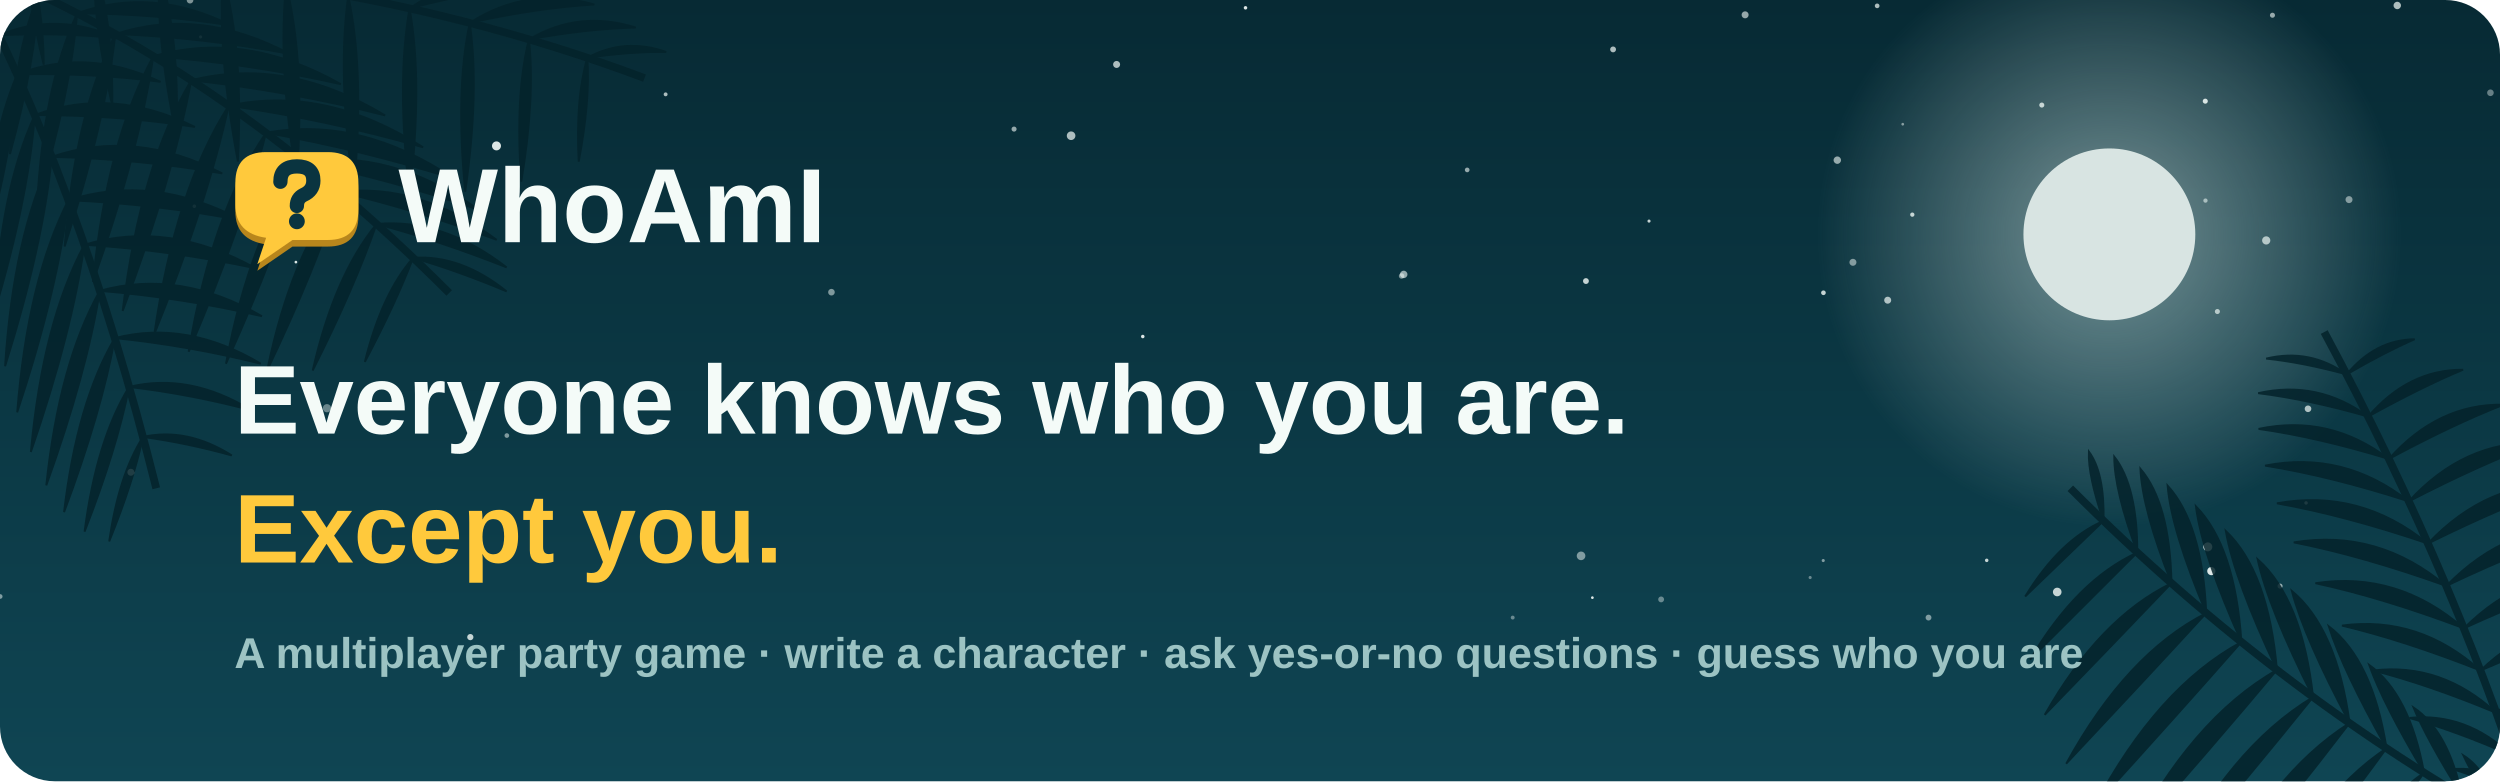
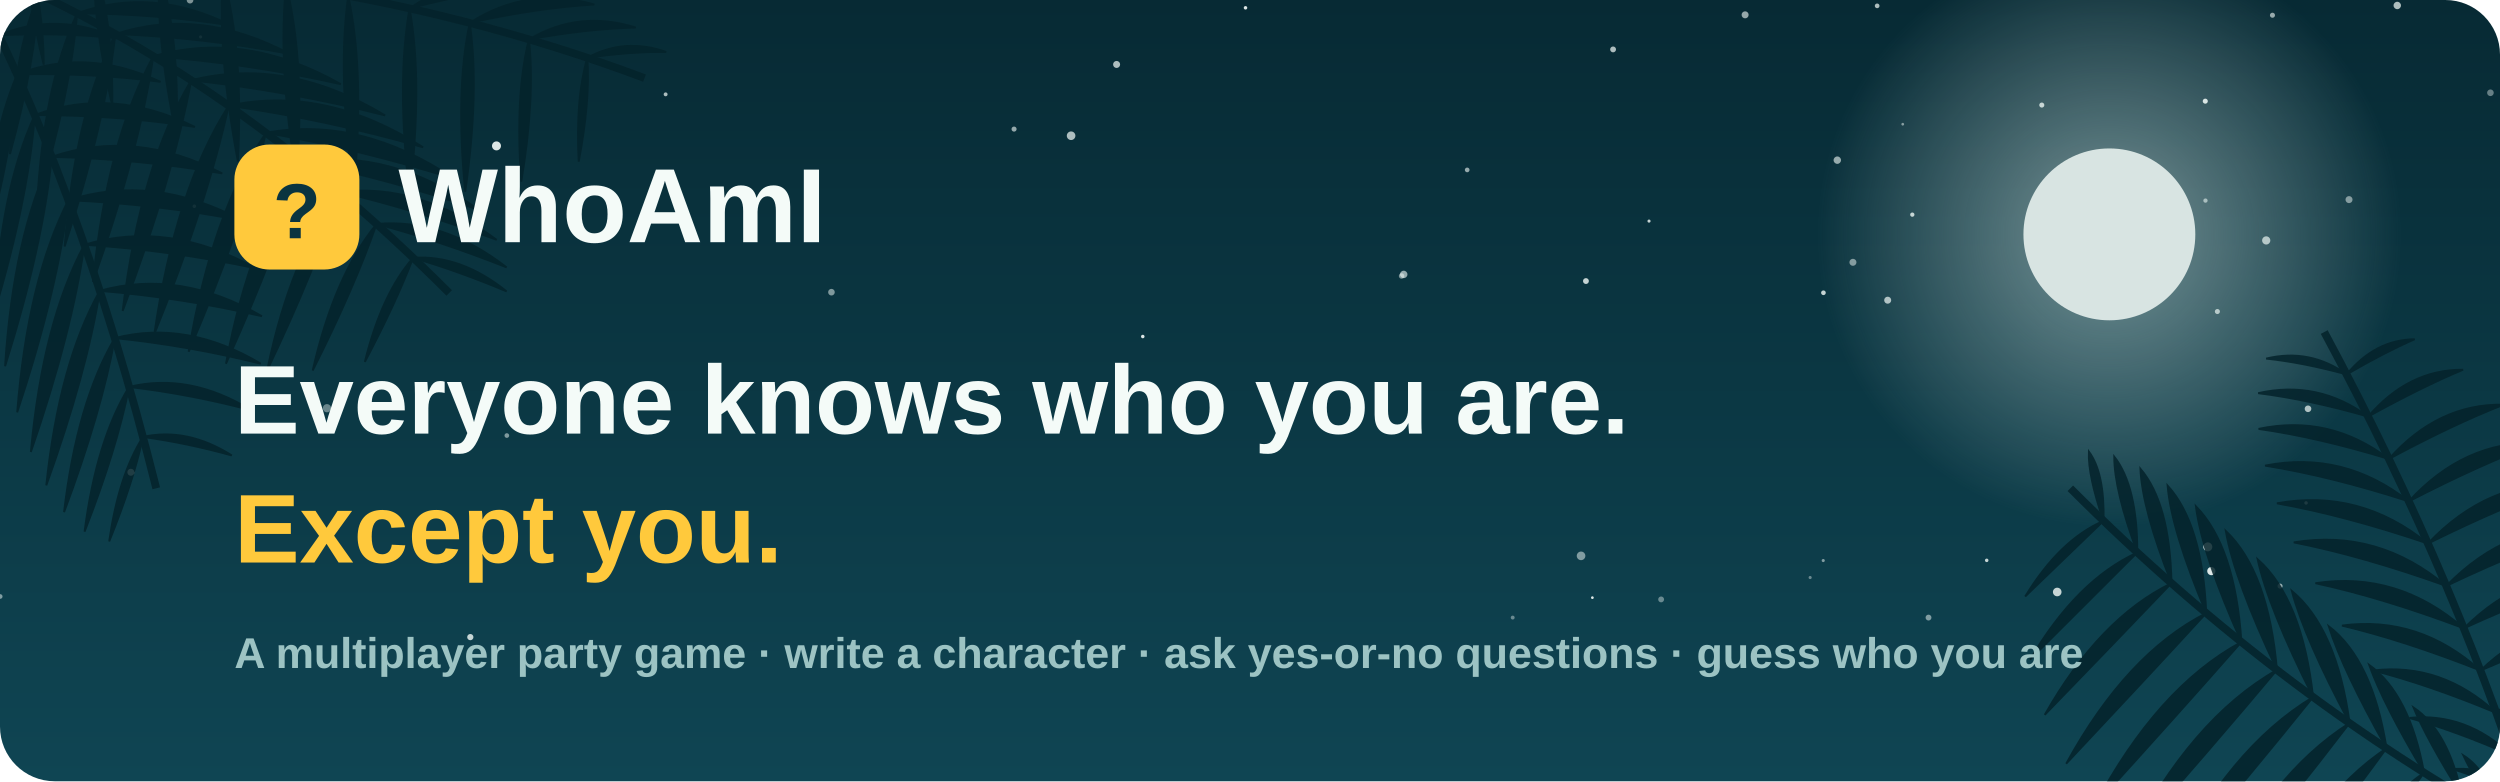
<svg xmlns="http://www.w3.org/2000/svg" width="1280" height="400" viewBox="0 0 1280 400" role="img" aria-label="WhoAmI. Everyone knows who you are. Except you.">
  <defs>
    <linearGradient id="sky" x1="0" y1="0" x2="0" y2="1">
      <stop offset="0" stop-color="#072A34" />
      <stop offset="1" stop-color="#0F4553" />
    </linearGradient>
    <radialGradient id="glow">
      <stop offset="0" stop-color="#CFE3E0" stop-opacity=".55" />
      <stop offset="1" stop-color="#CFE3E0" stop-opacity="0" />
    </radialGradient>
    <clipPath id="round">
      <rect width="1280" height="400" rx="28" />
    </clipPath>
  </defs>
  <g clip-path="url(#round)">
    <rect width="1280" height="400" fill="url(#sky)" />
    <g fill="#F4FBF8">
      <circle cx="0.1" cy="305.4" r="1.2" opacity="0.5" />
      <circle cx="933.6" cy="149.9" r="1.2" opacity="0.8" />
      <circle cx="966.5" cy="153.7" r="1.8" opacity="0.7" />
      <circle cx="1045.4" cy="53.8" r="1.3" opacity="0.8" />
      <circle cx="893.5" cy="7.6" r="1.8" opacity="0.6" />
      <circle cx="1180.7" cy="257.5" r="0.9" opacity="0.7" />
      <circle cx="1181.7" cy="209.3" r="1.7" opacity="0.7" />
      <circle cx="1167.4" cy="300.1" r="1.3" opacity="0.6" />
      <circle cx="1071.6" cy="81.2" r="0.9" opacity="0.5" />
      <circle cx="548.4" cy="69.5" r="2.2" opacity="0.7" />
      <circle cx="933.5" cy="287" r="0.8" opacity="0.5" />
      <circle cx="717.6" cy="141.3" r="1.4" opacity="0.5" />
      <circle cx="1163.5" cy="7.8" r="1.3" opacity="0.6" />
      <circle cx="850.5" cy="306.9" r="1.5" opacity="0.4" />
      <circle cx="519.2" cy="66.1" r="1.3" opacity="0.6" />
      <circle cx="425.7" cy="149.6" r="1.7" opacity="0.5" />
      <circle cx="1160.3" cy="123.1" r="2.1" opacity="0.7" />
      <circle cx="812" cy="143.9" r="1.5" opacity="0.8" />
      <circle cx="1202.7" cy="102.2" r="1.8" opacity="0.5" />
      <circle cx="751.2" cy="87" r="1.2" opacity="0.6" />
      <circle cx="1017.2" cy="286.9" r="0.9" opacity="0.8" />
      <circle cx="99.5" cy="105.6" r="0.9" opacity="0.4" />
      <circle cx="1275.1" cy="47.5" r="1.7" opacity="0.4" />
      <circle cx="585.1" cy="172.3" r="0.9" opacity="0.9" />
      <circle cx="1132.2" cy="292.4" r="2.1" opacity="0.9" />
      <circle cx="974.2" cy="63.6" r="0.7" opacity="0.5" />
      <circle cx="97.3" cy="0.1" r="1.7" opacity="0.5" />
      <circle cx="948.7" cy="134.3" r="1.8" opacity="0.5" />
      <circle cx="1129.1" cy="51.8" r="1.3" opacity="0.9" />
      <circle cx="151.5" cy="134.2" r="0.7" opacity="0.9" />
      <circle cx="815.3" cy="306" r="0.7" opacity="0.9" />
      <circle cx="240.8" cy="326.2" r="1.6" opacity="0.8" />
      <circle cx="340.8" cy="48.3" r="1" opacity="0.7" />
      <circle cx="67" cy="241.8" r="1.8" opacity="0.8" />
      <circle cx="637.7" cy="4" r="0.9" opacity="0.9" />
      <circle cx="167.4" cy="209" r="2.1" opacity="0.4" />
      <circle cx="1130.4" cy="280" r="2.3" opacity="0.9" />
      <circle cx="979.1" cy="109.9" r="1.1" opacity="0.8" />
      <circle cx="1129.2" cy="102.7" r="1.1" opacity="0.6" />
      <circle cx="1135.3" cy="159.5" r="1.3" opacity="0.7" />
      <circle cx="940.7" cy="82" r="1.9" opacity="0.6" />
      <circle cx="254.2" cy="74.7" r="2.3" opacity="0.9" />
      <circle cx="809.5" cy="284.6" r="2.2" opacity="0.5" />
      <circle cx="825.9" cy="25.3" r="1.5" opacity="0.7" />
      <circle cx="987.4" cy="316.2" r="1.5" opacity="0.5" />
      <circle cx="571.7" cy="33" r="1.8" opacity="0.7" />
      <circle cx="718.7" cy="140.5" r="1.9" opacity="0.6" />
      <circle cx="961.1" cy="3" r="1.2" opacity="0.7" />
      <circle cx="259.5" cy="223" r="1.2" opacity="0.5" />
      <circle cx="844.3" cy="113.2" r="0.8" opacity="0.8" />
      <circle cx="1053.3" cy="303.1" r="2.2" opacity="0.8" />
      <circle cx="1227.4" cy="2.8" r="1.9" opacity="0.7" />
      <circle cx="926.8" cy="295.7" r="0.8" opacity="0.4" />
      <circle cx="102.7" cy="18.9" r="0.8" opacity="0.4" />
      <circle cx="774.5" cy="316.2" r="1" opacity="0.4" />
    </g>
    <circle cx="1080" cy="120" r="150" fill="url(#glow)" />
    <circle cx="1080" cy="120" r="44" fill="#D8E4E2" />
    <g fill="#04222A" stroke="#04222A" opacity="0.85">
      <path d="M-20 -20 Q110 30 230 150" fill="none" stroke-width="4" />
      <path d="M-0.1 -11.9 Q24.4 -13.5 46.7 -11.5 Q22.2 -21.9 -0.1 -11.9 Z M-0.1 -11.9 Q-8.7 11 -8.9 47.5 Q-0.2 12.6 -0.1 -11.9 Z M19.8 -3 Q53.7 -4 85.1 -0.1 Q51.2 -15.7 19.8 -3 Z M19.8 -3 Q6.6 28.3 5.1 78.9 Q18.3 31 19.8 -3 Z M39.5 6.8 Q80.3 7.1 118.6 13.1 Q77.8 -7.2 39.5 6.8 Z M39.5 6.8 Q22.3 43.8 19 104.6 Q36.2 47.5 39.5 6.8 Z M59.1 17.4 Q104.8 19.3 148.3 27.6 Q102.6 3.2 59.1 17.4 Z M59.1 17.4 Q38.3 58.2 33.1 126.2 Q53.8 62.9 59.1 17.4 Z M78.5 28.8 Q127.4 32.5 174.5 43.1 Q125.6 15.3 78.5 28.8 Z M78.5 28.8 Q54.8 71.7 47.6 144.3 Q71.3 77.3 78.5 28.8 Z M97.9 41.1 Q148.2 46.6 197.2 59.1 Q146.9 28.7 97.9 41.1 Z M97.9 41.1 Q71.9 84.5 62.8 159.2 Q88.7 90.8 97.9 41.1 Z M117.1 54.1 Q167.2 61.3 216.6 75.4 Q166.5 43.4 117.1 54.1 Z M117.1 54.1 Q89.8 96.7 79 171.1 Q106.3 103.6 117.1 54.1 Z M136.2 68 Q184.5 76.5 232.7 91.6 Q184.4 59.1 136.2 68 Z M136.2 68 Q108.5 108.4 96.6 180.1 Q124.3 115.6 136.2 68 Z M155.2 82.8 Q200 92 245.3 107.5 Q200.4 75.8 155.2 82.8 Z M155.2 82.8 Q128.2 119.7 115.7 186.2 Q142.7 126.8 155.2 82.8 Z M174.1 98.3 Q213.8 107.7 254.3 122.8 Q214.6 93.3 174.1 98.3 Z M174.1 98.3 Q149 130.6 136.8 189.6 Q161.8 137.3 174.1 98.3 Z M192.8 114.7 Q225.6 123.5 259.4 136.9 Q226.6 111.5 192.8 114.7 Z M192.8 114.7 Q171.2 140.9 160.1 189.7 Q181.7 146.8 192.8 114.7 Z M211.5 132 Q234.9 138.9 259.4 149.2 Q235.9 130.3 211.5 132 Z M211.5 132 Q195.4 150.4 186.8 185.3 Q202.9 154.8 211.5 132 Z " />
      <path d="M-20 -20 Q40 90 80 250" fill="none" stroke-width="4" />
      <path d="M-10.1 -1.3 Q12.9 -3 34 -1.3 Q10.9 -11 -10.1 -1.3 Z M-10.1 -1.3 Q-18.2 20.4 -18.2 54.9 Q-10.1 21.8 -10.1 -1.3 Z M-0.6 18.1 Q31.3 16.5 60.6 19.7 Q28.8 5.5 -0.6 18.1 Z M-0.6 18.1 Q-12.4 47.7 -13.2 95.2 Q-1.4 49.9 -0.6 18.1 Z M8.8 38.1 Q46.8 37.2 82.2 41.9 Q44.1 24 8.8 38.1 Z M8.8 38.1 Q-6.3 73.1 -8.2 129.9 Q6.8 76.2 8.8 38.1 Z M17.8 58.9 Q60.1 58.9 99.8 65 Q57.5 44.1 17.8 58.9 Z M17.8 58.9 Q0.1 97.4 -3 160.5 Q14.7 101.1 17.8 58.9 Z M26.5 80.3 Q71.4 81.4 113.8 88.8 Q68.9 65.7 26.5 80.3 Z M26.5 80.3 Q6.9 120.7 2.6 187.5 Q22.2 125 26.5 80.3 Z M35 102.5 Q80.7 104.5 124.2 113 Q78.5 88.5 35 102.5 Z M35 102.5 Q14.2 143.2 8.8 211.1 Q29.7 147.9 35 102.5 Z M43.2 125.3 Q88 128.2 131 137.4 Q86.2 112.4 43.2 125.3 Z M43.2 125.3 Q21.9 164.9 15.8 231.4 Q37 169.8 43.2 125.3 Z M51.1 148.9 Q93.3 152.4 134.1 161.9 Q91.9 137.5 51.1 148.9 Z M51.1 148.9 Q30.3 185.8 23.7 248.5 Q44.5 190.7 51.1 148.9 Z M58.8 173.1 Q96.6 177 133.5 186.2 Q95.6 163.6 58.8 173.1 Z M58.8 173.1 Q39.4 206 32.8 262.2 Q52.1 210.6 58.8 173.1 Z M66.1 198.1 Q97.8 201.9 128.8 210.1 Q97.1 190.6 66.1 198.1 Z M66.1 198.1 Q49.4 225.2 43.3 272.2 Q60 229.4 66.1 198.1 Z M73.2 223.7 Q96.1 226.9 118.7 233.2 Q95.8 218.7 73.2 223.7 Z M73.2 223.7 Q60.8 243.2 55.9 277.2 Q68.4 246.3 73.2 223.7 Z " />
      <path d="M-20 -20 Q170 -20 330 40" fill="none" stroke-width="4" />
      <path d="M14.3 -19.5 Q33.9 -28.8 49.1 -33.7 Q29.4 -35.1 14.3 -19.5 Z M14.3 -19.5 Q14.6 2.2 22.4 33.1 Q22.1 0.7 14.3 -19.5 Z M48.1 -18 Q75.3 -29.9 96.6 -36 Q69.4 -38.6 48.1 -18 Z M48.1 -18 Q47.6 11.6 57.5 54.2 Q58 10 48.1 -18 Z M81.4 -15.5 Q114 -28.6 140 -35 Q107.4 -39.2 81.4 -15.5 Z M81.4 -15.5 Q79.8 19.6 90.4 70.3 Q92.1 17.9 81.4 -15.5 Z M114.2 -12.1 Q150.5 -25.4 180 -31.4 Q143.6 -37.2 114.2 -12.1 Z M114.2 -12.1 Q111.2 26.5 121.8 82.7 Q124.8 25.1 114.2 -12.1 Z M146.5 -7.6 Q184.9 -20.3 216.5 -25.6 Q178.1 -32.9 146.5 -7.6 Z M146.5 -7.6 Q142.1 32.6 151.9 91.7 Q156.4 31.6 146.5 -7.6 Z M178.3 -2.1 Q217.1 -13.5 249.5 -17.8 Q210.7 -26.3 178.3 -2.1 Z M178.3 -2.1 Q172.6 37.9 181.1 97.3 Q186.9 37.4 178.3 -2.1 Z M209.7 4.3 Q247.1 -5.4 278.9 -8.4 Q241.4 -17.8 209.7 4.3 Z M209.7 4.3 Q202.9 42.4 209.7 99.5 Q216.6 42.4 209.7 4.3 Z M240.5 11.7 Q274.8 4.1 304.3 2.3 Q270 -7.4 240.5 11.7 Z M240.5 11.7 Q233.1 46.1 238.2 98.2 Q245.6 46.5 240.5 11.7 Z M270.8 20.2 Q300 14.8 325.5 14.1 Q296.3 4.9 270.8 20.2 Z M270.8 20.2 Q263.6 48.9 266.9 93 Q274.1 49.7 270.8 20.2 Z M300.7 29.6 Q322.1 26.4 341.1 26.6 Q319.7 19.1 300.7 29.6 Z M300.7 29.6 Q294.6 50.4 296.3 82.8 Q302.3 51.2 300.7 29.6 Z " />
      <path d="M1300 430 Q1170 360 1060 250" fill="none" stroke-width="4" />
      <path d="M1280.1 419 Q1260.7 433.9 1247.7 466.7 Q1267.1 439.7 1280.1 419 Z M1280.1 419 Q1274.6 395.1 1261.2 386.7 Q1266.7 398.6 1280.1 419 Z M1260.5 407.5 Q1233.1 427.6 1214.4 472.6 Q1241.8 435.9 1260.5 407.5 Z M1260.5 407.5 Q1253.7 374.3 1235.7 362.2 Q1242.5 378.7 1260.5 407.5 Z M1241.1 395.6 Q1207.6 418.9 1184.3 472.5 Q1217.8 429.1 1241.1 395.6 Z M1241.1 395.6 Q1233.8 355.4 1213 340.4 Q1220.2 360.5 1241.1 395.6 Z M1221.9 383.1 Q1183.8 408.4 1156.8 467.9 Q1195 420.1 1221.9 383.1 Z M1221.9 383.1 Q1214.8 337.9 1192.3 320.6 Q1199.5 343.3 1221.9 383.1 Z M1203 370.2 Q1161.5 396.4 1131.8 459.4 Q1173.2 409.2 1203 370.2 Z M1203 370.2 Q1196.4 321.7 1173.4 302.5 Q1179.9 327 1203 370.2 Z M1184.3 356.9 Q1140.9 382.9 1109.2 447.3 Q1152.6 396.4 1184.3 356.9 Z M1184.3 356.9 Q1178.7 306.6 1155.9 286.3 Q1161.5 311.7 1184.3 356.9 Z M1165.8 343 Q1121.8 368 1089.3 431.7 Q1133.3 381.8 1165.8 343 Z M1165.8 343 Q1161.4 292.6 1139.6 271.8 Q1144.1 297.3 1165.8 343 Z M1147.6 328.7 Q1104.5 352 1072.2 412.9 Q1115.3 365.5 1147.6 328.7 Z M1147.6 328.7 Q1144.4 279.8 1124.3 259.2 Q1127.5 284 1147.6 328.7 Z M1129.6 313.9 Q1088.8 334.7 1057.9 391 Q1098.7 347.6 1129.6 313.9 Z M1129.6 313.9 Q1127.6 268.2 1109.8 248.6 Q1111.8 271.8 1129.6 313.9 Z M1111.8 298.6 Q1075.1 316.4 1046.9 366 Q1083.6 328.1 1111.8 298.6 Z M1111.8 298.6 Q1111 257.8 1095.9 240 Q1096.8 260.7 1111.8 298.6 Z M1094.3 282.9 Q1063.4 297 1039.4 337.7 Q1070.3 306.9 1094.3 282.9 Z M1094.3 282.9 Q1094.3 248.9 1082.5 233.8 Q1082.5 251.1 1094.3 282.9 Z M1077 266.7 Q1054.6 276.4 1036.9 305.4 Q1059.4 283.6 1077 266.7 Z M1077 266.7 Q1077.6 242.2 1069.5 231.2 Q1069 243.6 1077 266.7 Z " />
      <path d="M1300 430 Q1260 300 1190 170" fill="none" stroke-width="4" />
      <path d="M1293.1 408.3 Q1276.7 392 1255.7 393.8 Q1272.1 398.8 1293.1 408.3 Z M1293.1 408.3 Q1314.8 400.2 1332.3 396.4 Q1310.6 393.2 1293.1 408.3 Z M1285.8 386.7 Q1262.8 364.6 1233.6 367.6 Q1256.6 374 1285.8 386.7 Z M1285.8 386.7 Q1315.5 375 1339.2 369.3 Q1309.6 365.3 1285.8 386.7 Z M1278.1 365 Q1250.2 339.1 1215 343.3 Q1242.9 350.4 1278.1 365 Z M1278.1 365 Q1313.3 350.4 1341.2 343.2 Q1306 339.1 1278.1 365 Z M1270 343.3 Q1238.5 315 1199.1 320.3 Q1230.6 327.8 1270 343.3 Z M1270 343.3 Q1308.9 326.5 1339.4 317.9 Q1300.5 314 1270 343.3 Z M1261.5 321.7 Q1227.6 292.2 1185.5 298.6 Q1219.4 305.9 1261.5 321.7 Z M1261.5 321.7 Q1302.3 303.1 1334.1 293.5 Q1293.3 290 1261.5 321.7 Z M1252.5 300 Q1217.5 270.6 1174.4 277.7 Q1209.4 284.6 1252.5 300 Z M1252.5 300 Q1293.8 280.4 1325.7 270.1 Q1284.4 267.2 1252.5 300 Z M1243.1 278.3 Q1208.3 250 1165.8 257.7 Q1200.6 263.9 1243.1 278.3 Z M1243.1 278.3 Q1283.4 258.4 1314.1 247.9 Q1273.9 245.7 1243.1 278.3 Z M1233.3 256.7 Q1200 230.5 1159.7 238.4 Q1193 243.7 1233.3 256.7 Z M1233.3 256.7 Q1271 237.3 1299.6 226.8 Q1261.9 225.4 1233.3 256.7 Z M1223.1 235 Q1192.8 211.9 1156.4 219.6 Q1186.7 223.9 1223.1 235 Z M1223.1 235 Q1256.7 217 1281.9 207.2 Q1248.4 206.5 1223.1 235 Z M1212.5 213.3 Q1186.8 194.4 1156.2 201.3 Q1181.8 204.5 1212.5 213.3 Z M1212.5 213.3 Q1240.4 197.9 1261.1 189.3 Q1233.2 189.1 1212.5 213.3 Z M1201.5 191.7 Q1182.6 178.2 1160.3 183.6 Q1179.1 185.6 1201.5 191.7 Z M1201.5 191.7 Q1221.5 180.1 1236.3 173.7 Q1216.2 173.9 1201.5 191.7 Z " />
    </g>
-     <g transform="translate(116 70) scale(1.125)">
-       <path d="M18 10 H46 Q60 10 60 24 V36 Q60 50 46 50 H30 L14 61 L18 49 Q4 47 4 34 V24 Q4 10 18 10 Z" fill="#B8861C" />
-       <path d="M18 7 H46 Q60 7 60 21 V33 Q60 47 46 47 H30 L14 58 L18 46 Q4 44 4 31 V21 Q4 7 18 7 Z" fill="#FFC93C" />
-       <path d="M24.5 20.5 Q24.5 13.5 32 13.5 Q39.5 13.5 39.5 20 Q39.5 24.5 35 26.5 Q32 28 32 31.5" fill="none" stroke="#0A3440" stroke-width="6.5" stroke-linecap="round" stroke-linejoin="round" />
-       <circle cx="32" cy="38.5" r="3.6" fill="#0A3440" />
-     </g>
+     <rect x="120" y="74" width="64" height="64" rx="18" fill="#FFC93C" />
+     <text x="152" y="122" text-anchor="middle" font-family="'Arial Black','Segoe UI Black','Helvetica Neue',Arial,sans-serif" font-weight="900" font-size="40" fill="#0A3440">?</text>
    <text x="204" y="124" font-family="'Arial Black','Segoe UI Black','Helvetica Neue',Arial,sans-serif" font-weight="900" font-size="54" fill="#F4FBF8">WhoAmI</text>
    <text x="120" y="222" font-family="'Arial Black','Segoe UI Black','Helvetica Neue',Arial,sans-serif" font-weight="900" font-size="50" fill="#F4FBF8">Everyone knows who you are.</text>
    <text x="120" y="288" font-family="'Arial Black','Segoe UI Black','Helvetica Neue',Arial,sans-serif" font-weight="900" font-size="50" fill="#FFC93C">Except you.</text>
    <text x="120" y="342" font-family="'Segoe UI','Helvetica Neue',Arial,sans-serif" font-weight="600" font-size="22" fill="#9CC3C3">A multiplayer party game · write a character · ask yes-or-no questions · guess who you are</text>
  </g>
</svg>
